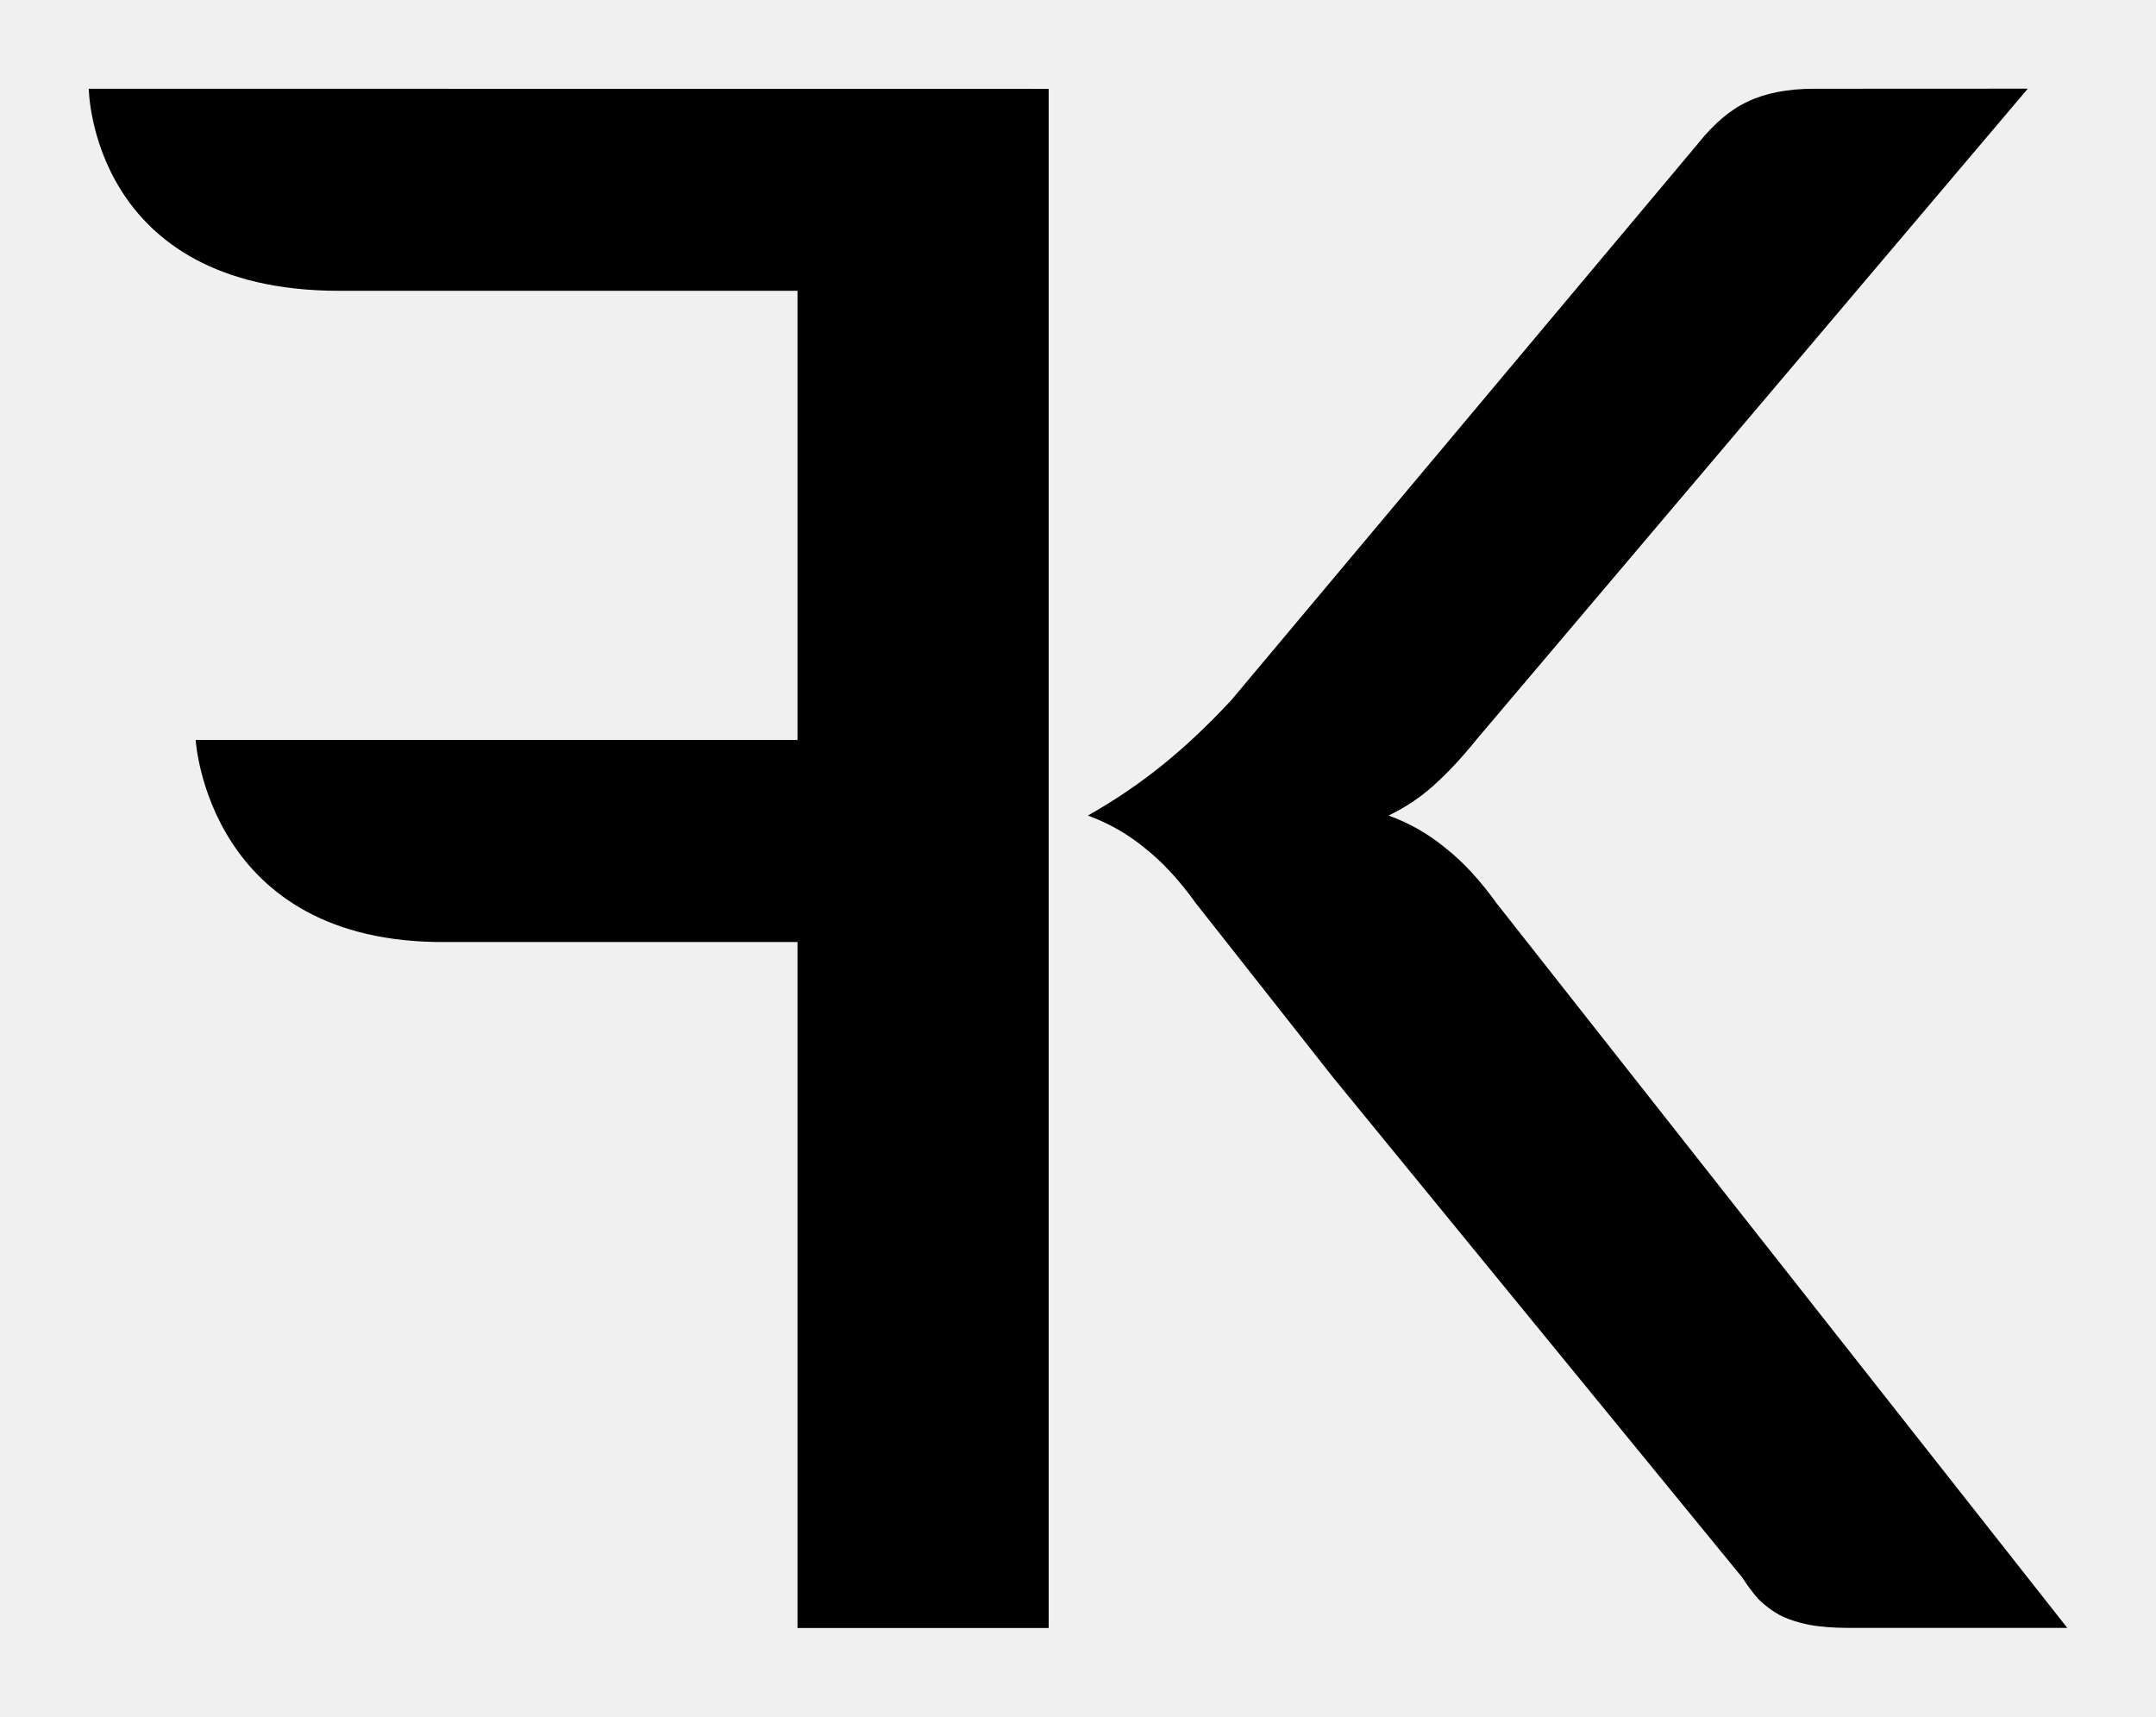
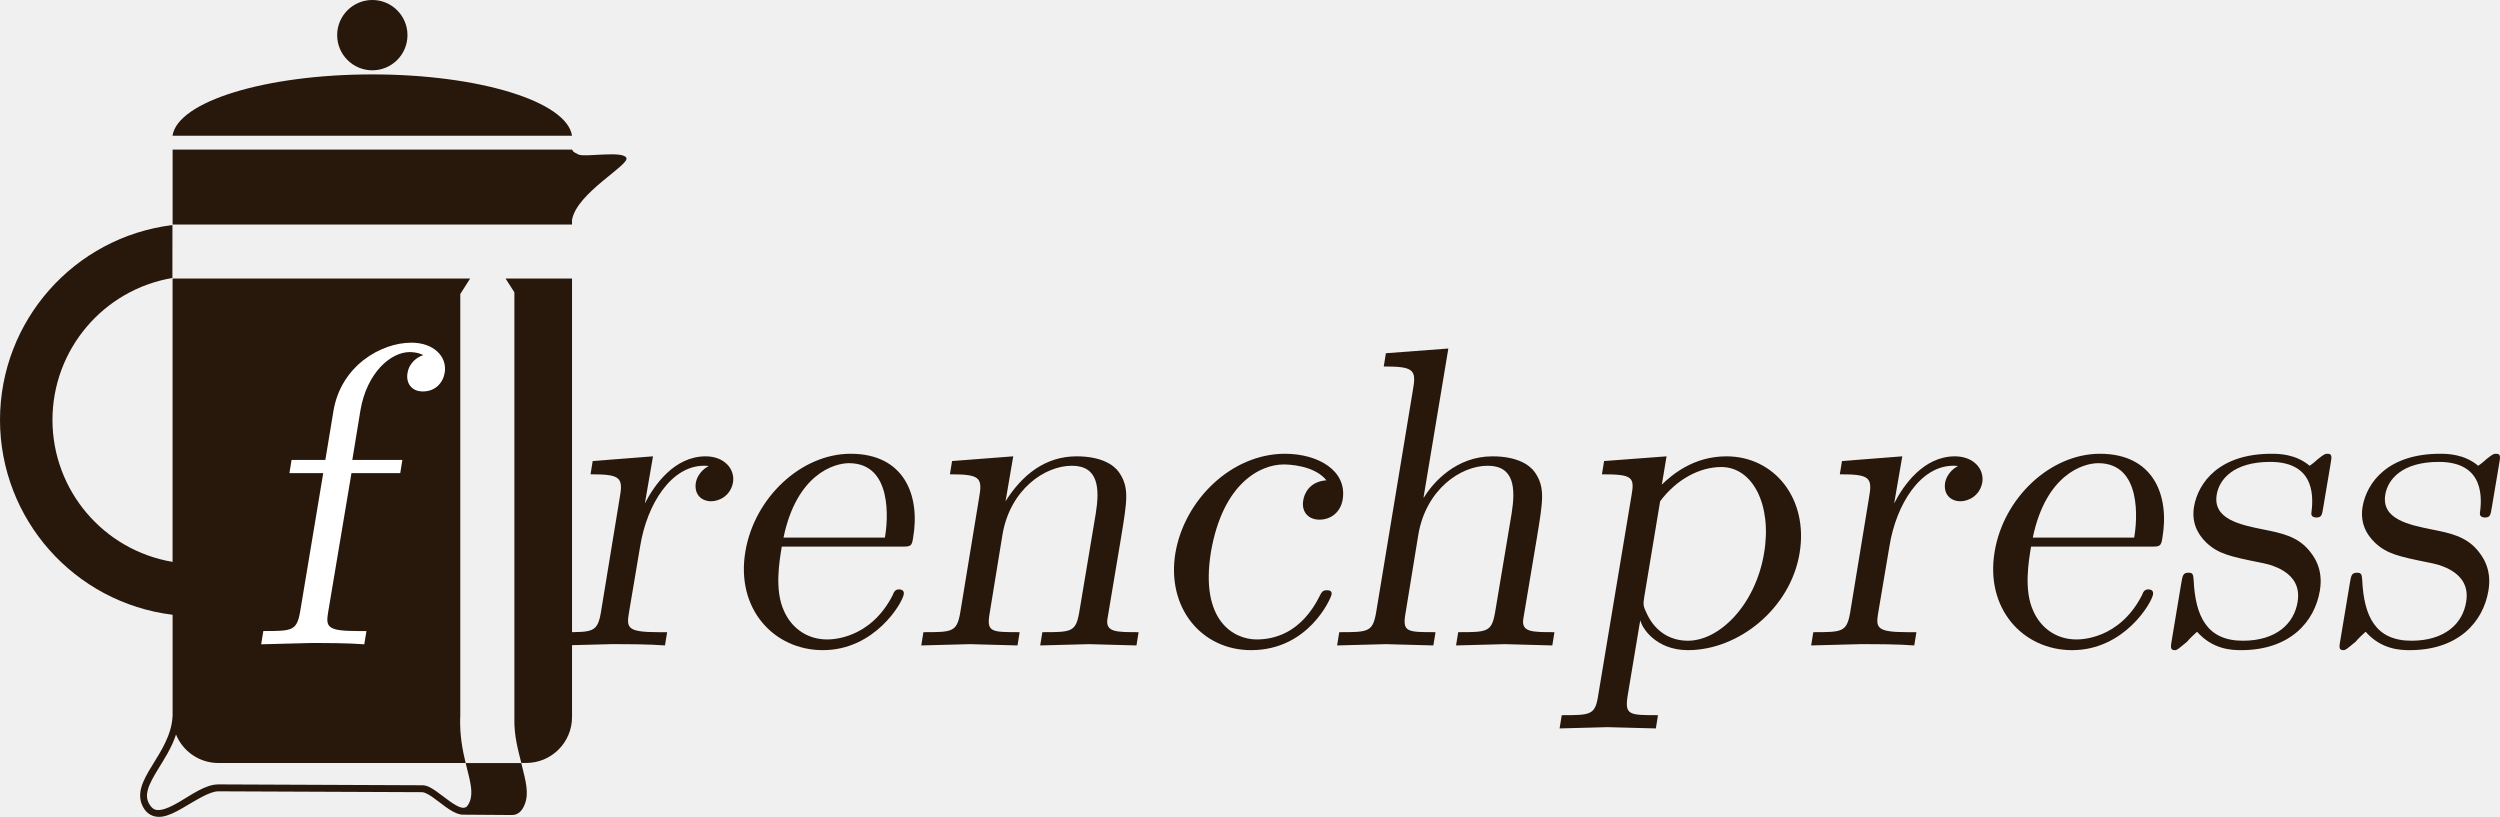
- <svg xmlns="http://www.w3.org/2000/svg" width="24.293mm" height="19.343mm" viewBox="0 0 24.293 19.343" version="1.1" id="svg1799">
-   <defs id="defs1793" />
-   <g id="layer1" transform="translate(-33.30942,-26.43328)">
-     <g id="g1276-3" transform="matrix(1.066856,0,0,1.066856,7.472033,-237.4168)" style="fill:#000000">
-       <path d="m 25.156,248.253 c 0,0 0.019,2.134 2.646,2.134 h 4.839 v 4.744 h -6.356 c 0,0 0.123,2.157 2.646,2.134 h 3.71 v 7.245 h 2.653 v -16.256 z" style="font-style:normal;font-variant:normal;font-weight:600;font-stretch:normal;font-size:22.578px;line-height:1.25;font-family:Lato;-inkscape-font-specification:'Lato Semi-Bold';fill:#000000;fill-opacity:1;stroke:none;stroke-width:0.265" id="path932-8-4-4" />
-       <path id="path934-9-062-03" style="font-style:normal;font-variant:normal;font-weight:600;font-stretch:normal;font-size:22.578px;line-height:1.25;font-family:Lato;-inkscape-font-specification:'Lato Semi-Bold';fill:#000000;fill-opacity:1;stroke:none;stroke-width:0.265" d="m 43.376,248.253 c -0.278,0 -0.512,0.046 -0.7,0.136 -0.181,0.083 -0.358,0.233 -0.531,0.451 l -4.922,5.87 c -0.49,0.527 -0.951,0.9 -1.515,1.219 0.226,0.083 0.429,0.2 0.609,0.35 0.181,0.143 0.358,0.335 0.531,0.576 l 1.456,1.848 4.316,5.275 c 0.053,0.083 0.109,0.158 0.169,0.226 0.068,0.068 0.143,0.124 0.226,0.17 0.09,0.045 0.192,0.079 0.305,0.101 0.12,0.023 0.263,0.034 0.429,0.034 h 2.303 l -6.028,-7.654 c -0.173,-0.241 -0.35,-0.433 -0.531,-0.576 -0.181,-0.151 -0.383,-0.268 -0.609,-0.35 0.173,-0.083 0.331,-0.188 0.474,-0.316 0.151,-0.135 0.305,-0.301 0.463,-0.497 l 5.814,-6.864 z" />
+ <svg xmlns="http://www.w3.org/2000/svg" width="45.668mm" height="14.922mm" viewBox="0 0 45.668 14.922" version="1.1" id="svg63690">
+   <defs id="defs63687" />
+   <g id="layer1" transform="translate(-72.88184,-106.9051)">
+     <g id="g63362-5-6" transform="matrix(0.4136707,0,0,0.4136707,44.8903,24.68416)">
+       <path id="rect33611-6-5-1-9-7" style="fill:#28170b;stroke:none;stroke-width:0.825;stroke-linecap:round" d="m 84.107,198.759 a 1.553,1.553 0 0 0 -1.552,1.553 1.553,1.553 0 0 0 1.552,1.552 1.553,1.553 0 0 0 1.553,-1.552 1.553,1.553 0 0 0 -1.553,-1.553 z m -0.005,3.286 a 8.836,2.847 0 0 0 -8.818,2.708 h 17.642 a 8.836,2.847 0 0 0 -8.824,-2.708 z m -8.813,3.32 v 2.03 1.278 h 17.637 v -0.202 c 0.205,-1.199 2.565,-2.43 2.399,-2.744 -0.171,-0.324 -1.826,-0.012 -2.11,-0.143 -0.268,-0.123 -0.282,-0.176 -0.247,-0.197 -0.012,3.6e-4 -0.026,0.001 -0.041,0.001 v -0.023 h -2.03 -13.578 z m -0.008,3.332 a 8.681,8.681 0 0 0 -7.615,8.604 8.681,8.681 0 0 0 7.622,8.606 v 2.664 1.818 h -0.003 c -0.036,0.824 -0.512,1.541 -0.914,2.199 -0.201,0.329 -0.383,0.641 -0.469,0.959 -0.086,0.318 -0.064,0.652 0.146,0.953 0.191,0.274 0.489,0.364 0.775,0.321 0.285,-0.043 0.576,-0.19 0.871,-0.359 0.591,-0.339 1.218,-0.76 1.618,-0.759 l 9.001,0.038 c 0.079,3.1e-4 0.246,0.075 0.431,0.203 0.185,0.128 0.393,0.298 0.603,0.447 0.21,0.15 0.419,0.282 0.639,0.33 0.059,0.013 0.12,0.018 0.182,0.014 l 2.126,0.015 v -5.9e-4 c 0.059,-0.002 0.117,-0.013 0.173,-0.035 0.11,-0.044 0.204,-0.128 0.275,-0.244 0.301,-0.491 0.186,-1.034 0.029,-1.666 -0.028,-0.111 -0.057,-0.231 -0.086,-0.349 h -0.317 -2.138 c 0.034,0.142 0.069,0.282 0.101,0.41 0.155,0.625 0.237,1.057 0.007,1.432 -0.045,0.073 -0.085,0.103 -0.127,0.119 -0.042,0.017 -0.092,0.021 -0.16,0.007 -0.136,-0.029 -0.328,-0.14 -0.526,-0.282 -0.198,-0.142 -0.407,-0.311 -0.607,-0.449 -0.201,-0.138 -0.39,-0.257 -0.603,-0.257 l -9.001,-0.038 c -0.586,-0.002 -1.204,0.472 -1.774,0.799 -0.285,0.163 -0.553,0.291 -0.763,0.323 -0.21,0.032 -0.345,-9e-4 -0.478,-0.192 -0.159,-0.227 -0.172,-0.44 -0.102,-0.7 0.07,-0.26 0.237,-0.554 0.435,-0.878 0.277,-0.454 0.614,-0.967 0.807,-1.553 0.303,0.739 1.027,1.257 1.878,1.257 h 10.912 c -0.134,-0.553 -0.267,-1.215 -0.241,-2.03 h 0.004 v -18.682 l 0.434,-0.681 h -13.139 v 12.511 a 6.362,6.362 0 0 1 -5.304,-6.269 6.362,6.362 0 0 1 5.296,-6.268 z m 14.711,2.362 0.389,0.61 v 18.765 0.034 h -6e-4 c -0.019,0.789 0.171,1.434 0.306,1.983 h 0.21 c 1.124,0 2.03,-0.905 2.03,-2.029 v -1.852 -17.511 z" />
+       <g aria-label="f" transform="matrix(0.09839985,0,0,0.09839985,28.07644,180.2)" id="text4922-4-0-4-3" style="font-size:192px;line-height:1.25;white-space:pre;shape-inside:url(#rect4924-0-2);fill:#ffffff">
+         <path d="m 601.916,355.834 c 1.152,-7.104 -4.8,-13.44 -14.976,-13.44 -13.44,0 -31.488,10.176 -34.944,30.528 l -3.648,22.08 h -15.168 l -0.96,5.952 h 15.168 l -10.368,62.208 c -1.536,8.64 -3.648,8.64 -16.512,8.64 l -0.96,5.952 22.08,-0.576 c 7.68,0 16.704,0 24.192,0.576 l 0.96,-5.952 h -4.032 c -14.208,0 -14.208,-2.112 -13.056,-9.024 l 10.368,-61.824 h 21.888 l 0.96,-5.952 h -22.464 l 3.648,-22.272 c 2.88,-16.896 13.632,-26.112 22.08,-26.112 0.576,0 3.456,0 6.144,1.344 -2.496,0.768 -6.336,3.264 -7.104,8.064 -0.768,4.416 1.728,8.256 6.912,8.256 5.568,0 9.024,-3.84 9.792,-8.448 z" style="font-family:'Latin Modern Roman Slanted';-inkscape-font-specification:'Latin Modern Roman Slanted'" id="path63327-9-6" />
+       </g>
+       <g aria-label="renchpress" transform="matrix(0.09839985,0,0,0.09839985,41.46807,180.2502)" id="text4922-4-72-6-0-5" style="font-size:192px;line-height:1.25;white-space:pre;shape-inside:url(#rect4924-0-1-6);fill:#28170b">
+         <path d="m 595.196,404.602 c 0.96,-6.144 -4.032,-11.712 -12.288,-11.712 -14.016,0 -23.04,12.864 -27.264,21.12 l 3.648,-21.12 -27.072,2.112 -0.96,5.952 c 13.44,0 14.784,1.344 13.056,10.752 l -8.448,51.456 c -1.536,8.64 -3.648,8.64 -16.512,8.64 l -0.96,5.952 22.08,-0.576 c 7.68,0 16.704,0 24.192,0.576 l 0.96,-5.952 h -4.032 c -14.208,0 -14.208,-2.112 -13.056,-9.024 l 4.992,-29.568 c 3.072,-19.008 14.016,-36.096 28.608,-36.096 1.344,0 1.728,0 2.112,0.192 -0.576,0.192 -4.8,2.496 -5.76,7.488 -0.768,5.376 2.688,8.256 6.912,8.256 3.456,0 8.64,-2.304 9.792,-8.448 z" style="font-family:'Latin Modern Roman Slanted';-inkscape-font-specification:'Latin Modern Roman Slanted'" id="path63288-9-6" />
+         <path d="m 671.803,454.906 c 0.384,-1.92 -1.152,-2.304 -2.112,-2.304 -1.728,0 -2.304,1.152 -2.88,2.688 -10.176,19.776 -27.456,19.776 -29.376,19.776 -9.6,0 -16.32,-5.76 -19.392,-12.864 -4.224,-9.216 -2.112,-21.888 -0.96,-28.8 h 53.568 c 4.224,0 4.8,0 5.376,-4.032 3.264,-19.008 -4.032,-37.632 -28.032,-37.632 -22.272,0 -43.2,19.776 -47.232,43.776 -4.416,25.728 12.672,44.352 34.752,44.352 23.424,0 35.712,-21.312 36.288,-24.96 z m -8.448,-25.536 h -45.504 c 5.952,-28.608 22.848,-33.408 29.376,-33.408 19.776,0 17.472,25.92 16.128,33.408 z" style="font-family:'Latin Modern Roman Slanted';-inkscape-font-specification:'Latin Modern Roman Slanted'" id="path63290-1-3" />
+         <path d="m 776.251,477.754 0.96,-5.952 c -9.984,0 -14.784,0 -14.016,-5.76 l 6.144,-36.672 c 2.688,-16.512 3.84,-22.464 -0.96,-29.376 -2.304,-3.264 -7.872,-7.104 -19.008,-7.104 -14.016,0 -24.384,8.256 -31.872,20.16 l 3.456,-20.16 -27.456,2.112 -0.96,5.952 c 13.44,0 14.784,1.344 13.056,10.752 l -8.448,51.456 c -1.536,8.64 -3.648,8.64 -16.512,8.64 l -0.96,5.952 21.888,-0.576 21.312,0.576 0.96,-5.952 c -12.864,0 -14.976,0 -13.44,-8.64 l 5.76,-35.328 c 3.456,-19.968 18.816,-30.72 31.104,-30.72 12.096,0 12.48,10.368 10.752,21.312 l -7.488,44.736 c -1.536,8.64 -3.648,8.64 -16.512,8.64 l -0.96,5.952 21.888,-0.576 z" style="font-family:'Latin Modern Roman Slanted';-inkscape-font-specification:'Latin Modern Roman Slanted'" id="path63292-7-9" />
+         <path d="m 863.803,454.906 c 0.384,-1.92 -1.536,-1.92 -2.112,-1.92 -1.728,0 -2.304,0.768 -2.88,1.92 -8.64,17.856 -21.504,20.16 -28.608,20.16 -10.176,0 -25.536,-8.256 -20.544,-39.168 5.376,-31.296 22.464,-39.36 32.64,-39.36 1.728,0 13.632,0.192 19.2,7.104 -7.872,0.576 -9.984,6.336 -10.368,8.832 -0.96,4.992 1.92,8.832 7.296,8.832 4.992,0 9.408,-3.264 10.368,-9.024 2.112,-13.056 -11.136,-20.544 -25.92,-20.544 -24,0 -45.12,20.736 -49.152,44.544 -4.032,24.576 11.712,43.584 33.984,43.584 25.728,0 35.712,-23.04 36.096,-24.96 z" style="font-family:'Latin Modern Roman Slanted';-inkscape-font-specification:'Latin Modern Roman Slanted'" id="path63294-7-4" />
+         <path d="m 962.874,477.754 0.96,-5.952 c -9.984,0 -14.784,0 -14.016,-5.76 l 6.144,-36.672 c 2.688,-16.512 3.84,-22.464 -0.96,-29.376 -2.304,-3.264 -7.872,-7.104 -19.008,-7.104 -16.128,0 -26.496,11.52 -30.72,18.432 h -0.192 l 11.136,-66.816 -28.032,2.112 -0.96,5.952 c 13.44,0 14.784,1.344 13.056,10.752 l -16.512,99.84 c -1.536,8.64 -3.648,8.64 -16.512,8.64 l -0.96,5.952 21.888,-0.576 21.312,0.576 0.96,-5.952 c -12.864,0 -14.976,0 -13.44,-8.64 l 5.76,-35.328 c 3.456,-19.968 18.816,-30.72 31.104,-30.72 12.096,0 12.48,10.368 10.752,21.312 l -7.488,44.736 c -1.536,8.64 -3.648,8.64 -16.512,8.64 l -0.96,5.952 21.888,-0.576 z" style="font-family:'Latin Modern Roman Slanted';-inkscape-font-specification:'Latin Modern Roman Slanted'" id="path63296-1-8" />
+         <path d="m 1073.85,436.282 c 4.032,-24.384 -11.328,-43.392 -32.832,-43.392 -14.976,0 -24.576,8.448 -28.992,12.672 l 2.112,-12.672 -28.032,2.112 -0.96,5.952 c 13.632,0 14.784,1.152 13.248,9.6 l -14.976,89.856 c -1.344,8.64 -3.456,8.64 -16.32,8.64 l -0.96,5.952 21.504,-0.576 21.696,0.576 0.96,-5.952 c -12.864,0 -14.976,0 -13.632,-8.64 l 5.376,-32.256 0.384,-1.728 c 0.384,3.072 6.72,13.44 21.312,13.44 22.848,0 46.08,-18.816 50.112,-43.584 z m -15.936,0 c -3.84,23.232 -19.968,39.36 -34.176,39.36 -7.68,0 -14.4,-3.84 -18.24,-11.712 -1.92,-4.032 -1.92,-4.224 -1.344,-8.064 l 7.104,-42.816 c 7.296,-9.792 17.664,-15.36 27.456,-15.36 14.016,0 22.848,16.896 19.2,38.592 z" style="font-family:'Latin Modern Roman Slanted';-inkscape-font-specification:'Latin Modern Roman Slanted'" id="path63298-1-1" />
+         <path d="m 1155.834,404.602 c 0.96,-6.144 -4.032,-11.712 -12.288,-11.712 -14.016,0 -23.04,12.864 -27.264,21.12 l 3.648,-21.12 -27.072,2.112 -0.96,5.952 c 13.44,0 14.784,1.344 13.056,10.752 l -8.448,51.456 c -1.536,8.64 -3.648,8.64 -16.512,8.64 l -0.96,5.952 22.08,-0.576 c 7.68,0 16.704,0 24.192,0.576 l 0.96,-5.952 h -4.032 c -14.208,0 -14.208,-2.112 -13.056,-9.024 l 4.992,-29.568 c 3.072,-19.008 14.016,-36.096 28.608,-36.096 1.344,0 1.728,0 2.112,0.192 -0.576,0.192 -4.8,2.496 -5.76,7.488 -0.768,5.376 2.688,8.256 6.912,8.256 3.456,0 8.64,-2.304 9.792,-8.448 z" style="font-family:'Latin Modern Roman Slanted';-inkscape-font-specification:'Latin Modern Roman Slanted'" id="path63300-5-2" />
+         <path d="m 1232.442,454.906 c 0.384,-1.92 -1.152,-2.304 -2.112,-2.304 -1.728,0 -2.304,1.152 -2.88,2.688 -10.176,19.776 -27.456,19.776 -29.376,19.776 -9.6,0 -16.32,-5.76 -19.392,-12.864 -4.224,-9.216 -2.112,-21.888 -0.96,-28.8 h 53.568 c 4.224,0 4.8,0 5.376,-4.032 3.264,-19.008 -4.032,-37.632 -28.032,-37.632 -22.272,0 -43.2,19.776 -47.232,43.776 -4.416,25.728 12.672,44.352 34.752,44.352 23.424,0 35.712,-21.312 36.288,-24.96 z m -8.448,-25.536 h -45.504 c 5.952,-28.608 22.848,-33.408 29.376,-33.408 19.776,0 17.472,25.92 16.128,33.408 z" style="font-family:'Latin Modern Roman Slanted';-inkscape-font-specification:'Latin Modern Roman Slanted'" id="path63302-9-9" />
+         <path d="m 1307.321,453.178 c 1.728,-10.176 -3.072,-15.936 -4.992,-18.24 -5.184,-6.144 -12.48,-7.68 -20.352,-9.216 -10.368,-2.112 -22.848,-4.608 -20.928,-15.744 1.152,-6.72 7.488,-14.592 24,-14.592 21.12,0 19.2,17.28 18.432,23.232 0,1.728 2.112,1.728 2.112,1.728 2.496,0 2.688,-0.96 3.264,-4.608 l 3.264,-19.392 c 0.576,-3.264 0.768,-4.608 -1.344,-4.608 -0.96,0 -1.344,0 -4.224,2.304 -0.768,0.768 -2.88,2.496 -3.84,3.072 -6.336,-5.376 -14.208,-5.376 -17.088,-5.376 -23.424,0 -32.832,12.864 -34.752,23.616 -1.152,6.72 1.152,12.096 5.568,16.32 5.376,4.992 10.56,6.144 23.808,8.832 4.224,0.768 19.392,3.84 17.088,17.664 -1.536,9.792 -9.6,17.472 -24.576,17.472 -16.128,0 -21.312,-10.944 -22.08,-27.264 -0.192,-2.496 -0.384,-3.264 -2.304,-3.264 -2.496,0 -2.688,1.344 -3.264,4.8 l -4.224,25.344 c -0.576,3.264 -0.768,4.608 1.344,4.608 0.96,0 1.152,-0.192 5.568,-3.84 0.384,-0.384 0.384,-0.768 4.416,-4.416 7.104,8.064 15.744,8.256 19.776,8.256 22.08,0 33.024,-12.864 35.328,-26.688 z" style="font-family:'Latin Modern Roman Slanted';-inkscape-font-specification:'Latin Modern Roman Slanted'" id="path63304-7-3" />
+         <path d="m 1382.969,453.178 c 1.728,-10.176 -3.072,-15.936 -4.992,-18.24 -5.184,-6.144 -12.48,-7.68 -20.352,-9.216 -10.368,-2.112 -22.848,-4.608 -20.928,-15.744 1.152,-6.72 7.488,-14.592 24,-14.592 21.12,0 19.2,17.28 18.432,23.232 0,1.728 2.112,1.728 2.112,1.728 2.496,0 2.688,-0.96 3.264,-4.608 l 3.264,-19.392 c 0.576,-3.264 0.768,-4.608 -1.344,-4.608 -0.96,0 -1.344,0 -4.224,2.304 -0.768,0.768 -2.88,2.496 -3.84,3.072 -6.336,-5.376 -14.208,-5.376 -17.088,-5.376 -23.424,0 -32.832,12.864 -34.752,23.616 -1.152,6.72 1.152,12.096 5.568,16.32 5.376,4.992 10.56,6.144 23.808,8.832 4.224,0.768 19.392,3.84 17.088,17.664 -1.536,9.792 -9.6,17.472 -24.576,17.472 -16.128,0 -21.312,-10.944 -22.08,-27.264 -0.192,-2.496 -0.384,-3.264 -2.304,-3.264 -2.496,0 -2.688,1.344 -3.264,4.8 l -4.224,25.344 c -0.576,3.264 -0.768,4.608 1.344,4.608 0.96,0 1.152,-0.192 5.568,-3.84 0.384,-0.384 0.384,-0.768 4.416,-4.416 7.104,8.064 15.744,8.256 19.776,8.256 22.08,0 33.024,-12.864 35.328,-26.688 z" style="font-family:'Latin Modern Roman Slanted';-inkscape-font-specification:'Latin Modern Roman Slanted'" id="path63306-7-9" />
+       </g>
    </g>
  </g>
</svg>
